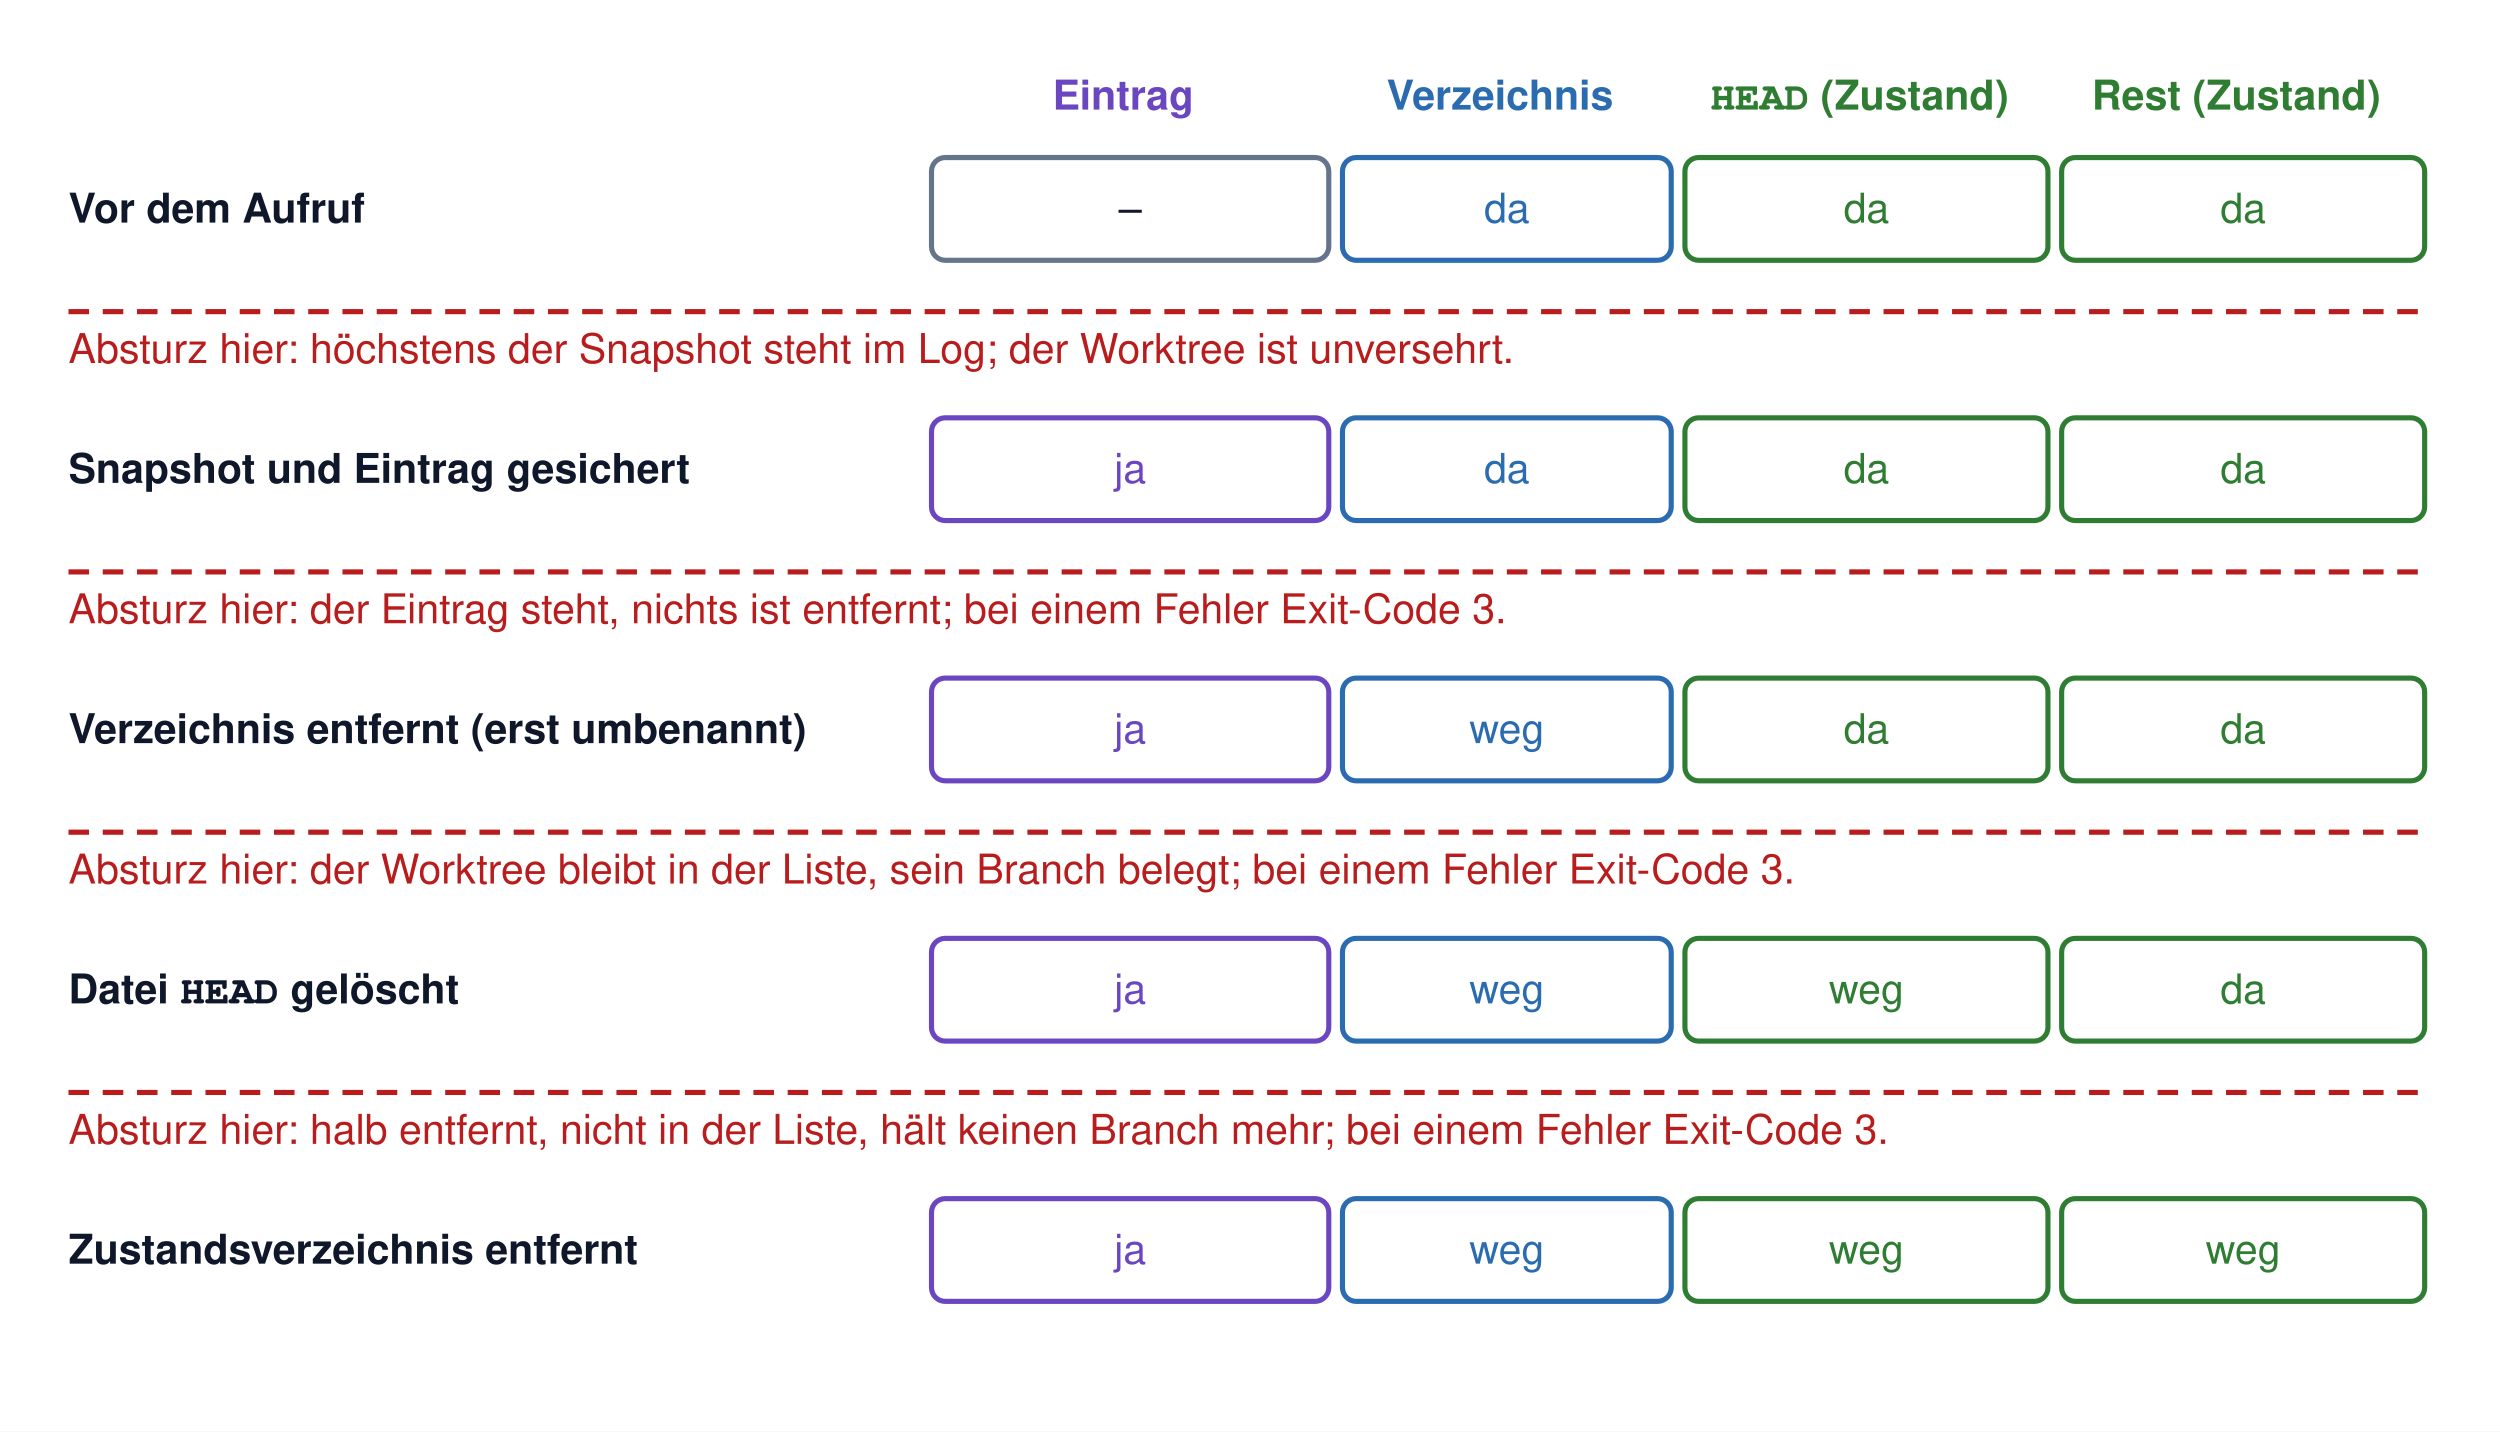
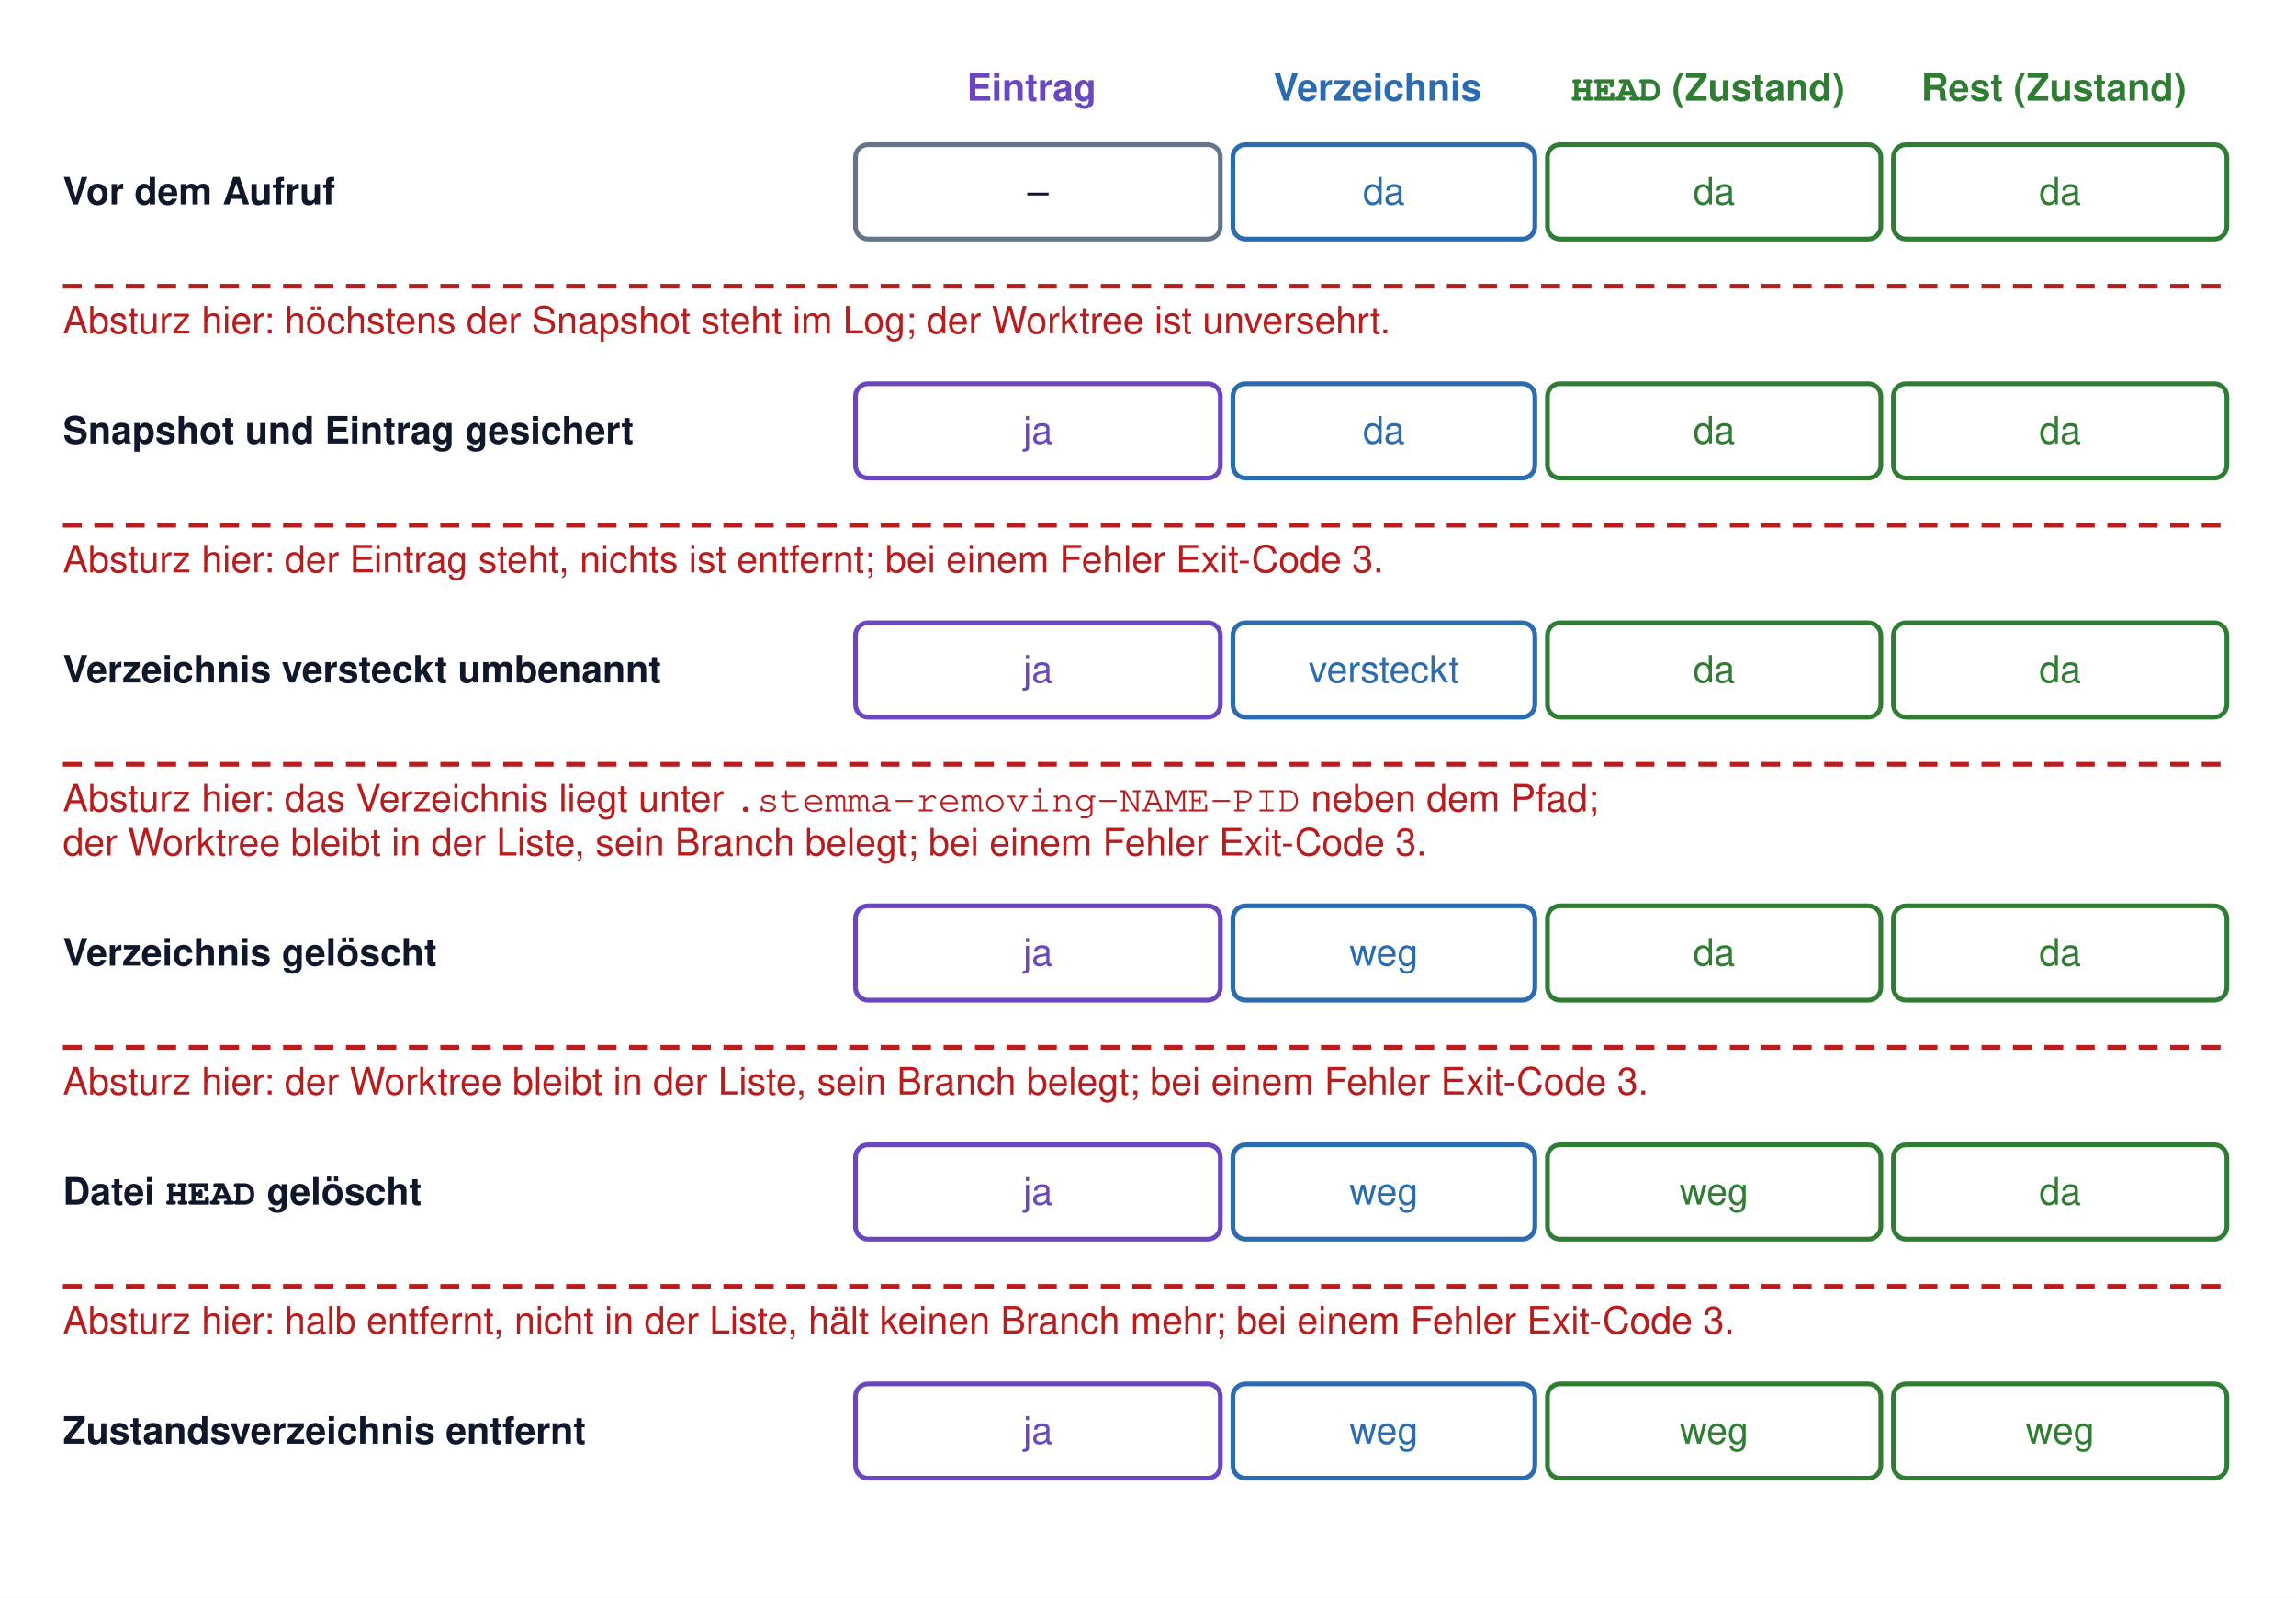
- <svg xmlns="http://www.w3.org/2000/svg" viewBox="0 0 730 418" font-family="Helvetica, Arial, sans-serif">
+ <svg xmlns="http://www.w3.org/2000/svg" viewBox="0 0 730 508" font-family="Helvetica, Arial, sans-serif">
  <defs>
    <marker id="arrow-slate" viewBox="0 0 10 10" refX="9" refY="5" markerWidth="7" markerHeight="7" orient="auto">
      <path d="M0,0 L10,5 L0,10 z" fill="#64748B" />
    </marker>
    <marker id="arrow-green" viewBox="0 0 10 10" refX="9" refY="5" markerWidth="7" markerHeight="7" orient="auto">
      <path d="M0,0 L10,5 L0,10 z" fill="#2F7D32" />
    </marker>
    <marker id="arrow-blue" viewBox="0 0 10 10" refX="9" refY="5" markerWidth="7" markerHeight="7" orient="auto">
      <path d="M0,0 L10,5 L0,10 z" fill="#2B6CB0" />
    </marker>
    <marker id="arrow-orange" viewBox="0 0 10 10" refX="9" refY="5" markerWidth="7" markerHeight="7" orient="auto">
      <path d="M0,0 L10,5 L0,10 z" fill="#B45309" />
    </marker>
    <marker id="arrow-purple" viewBox="0 0 10 10" refX="9" refY="5" markerWidth="7" markerHeight="7" orient="auto">
      <path d="M0,0 L10,5 L0,10 z" fill="#6B46C1" />
    </marker>
  </defs>
-   <rect x="0" y="0" width="730" height="418" fill="#FFFFFF" />
+   <rect x="0" y="0" width="730" height="508" fill="#FFFFFF" />
  <text x="328.0" y="32" font-size="12" font-weight="bold" text-anchor="middle" fill="#6B46C1">Eintrag</text>
  <text x="438.0" y="32" font-size="12" font-weight="bold" text-anchor="middle" fill="#2B6CB0">Verzeichnis</text>
  <text x="543.0" y="32" font-size="12" font-weight="bold" text-anchor="middle" fill="#2F7D32">
    <tspan font-family="Courier, monospace">HEAD</tspan> (Zustand)</text>
  <text x="653.0" y="32" font-size="12" font-weight="bold" text-anchor="middle" fill="#2F7D32">Rest (Zustand)</text>
  <text x="20" y="65.0" font-size="12" font-weight="bold" fill="#0F172A">Vor dem Aufruf</text>
  <rect x="272" y="46" width="116" height="30" rx="4" stroke="#64748B" stroke-width="1.5" fill="#FFFFFF" />
  <text x="330.0" y="65.0" font-size="12" text-anchor="middle" fill="#0F172A">–</text>
  <rect x="392" y="46" width="96" height="30" rx="4" stroke="#2B6CB0" stroke-width="1.5" fill="#FFFFFF" />
  <text x="440.0" y="65.0" font-size="12" text-anchor="middle" fill="#2B6CB0">da</text>
  <rect x="492" y="46" width="106" height="30" rx="4" stroke="#2F7D32" stroke-width="1.5" fill="#FFFFFF" />
  <text x="545.0" y="65.0" font-size="12" text-anchor="middle" fill="#2F7D32">da</text>
  <rect x="602" y="46" width="106" height="30" rx="4" stroke="#2F7D32" stroke-width="1.5" fill="#FFFFFF" />
  <text x="655.0" y="65.0" font-size="12" text-anchor="middle" fill="#2F7D32">da</text>
  <line x1="20" y1="91.0" x2="710" y2="91.0" stroke="#B91C1C" stroke-width="1.5" stroke-dasharray="6 4" />
  <text x="20" y="106.0" font-size="12" fill="#B91C1C">Absturz hier: höchstens der Snapshot steht im Log; der Worktree ist unversehrt.</text>
  <text x="20" y="141.0" font-size="12" font-weight="bold" fill="#0F172A">Snapshot und Eintrag gesichert</text>
  <rect x="272" y="122" width="116" height="30" rx="4" stroke="#6B46C1" stroke-width="1.5" fill="#FFFFFF" />
  <text x="330.0" y="141.0" font-size="12" text-anchor="middle" fill="#6B46C1">ja</text>
  <rect x="392" y="122" width="96" height="30" rx="4" stroke="#2B6CB0" stroke-width="1.5" fill="#FFFFFF" />
  <text x="440.0" y="141.0" font-size="12" text-anchor="middle" fill="#2B6CB0">da</text>
  <rect x="492" y="122" width="106" height="30" rx="4" stroke="#2F7D32" stroke-width="1.5" fill="#FFFFFF" />
  <text x="545.0" y="141.0" font-size="12" text-anchor="middle" fill="#2F7D32">da</text>
  <rect x="602" y="122" width="106" height="30" rx="4" stroke="#2F7D32" stroke-width="1.5" fill="#FFFFFF" />
  <text x="655.0" y="141.0" font-size="12" text-anchor="middle" fill="#2F7D32">da</text>
  <line x1="20" y1="167.0" x2="710" y2="167.0" stroke="#B91C1C" stroke-width="1.5" stroke-dasharray="6 4" />
  <text x="20" y="182.0" font-size="12" fill="#B91C1C">Absturz hier: der Eintrag steht, nichts ist entfernt; bei einem Fehler Exit-Code 3.</text>
-   <text x="20" y="217.0" font-size="12" font-weight="bold" fill="#0F172A">Verzeichnis entfernt (erst umbenannt)</text>
+   <text x="20" y="217.0" font-size="12" font-weight="bold" fill="#0F172A">Verzeichnis versteckt umbenannt</text>
  <rect x="272" y="198" width="116" height="30" rx="4" stroke="#6B46C1" stroke-width="1.5" fill="#FFFFFF" />
  <text x="330.0" y="217.0" font-size="12" text-anchor="middle" fill="#6B46C1">ja</text>
  <rect x="392" y="198" width="96" height="30" rx="4" stroke="#2B6CB0" stroke-width="1.5" fill="#FFFFFF" />
-   <text x="440.0" y="217.0" font-size="12" text-anchor="middle" fill="#2B6CB0">weg</text>
+   <text x="440.0" y="217.0" font-size="12" text-anchor="middle" fill="#2B6CB0">versteckt</text>
  <rect x="492" y="198" width="106" height="30" rx="4" stroke="#2F7D32" stroke-width="1.5" fill="#FFFFFF" />
  <text x="545.0" y="217.0" font-size="12" text-anchor="middle" fill="#2F7D32">da</text>
  <rect x="602" y="198" width="106" height="30" rx="4" stroke="#2F7D32" stroke-width="1.5" fill="#FFFFFF" />
  <text x="655.0" y="217.0" font-size="12" text-anchor="middle" fill="#2F7D32">da</text>
  <line x1="20" y1="243.0" x2="710" y2="243.0" stroke="#B91C1C" stroke-width="1.5" stroke-dasharray="6 4" />
-   <text x="20" y="258.0" font-size="12" fill="#B91C1C">Absturz hier: der Worktree bleibt in der Liste, sein Branch belegt; bei einem Fehler Exit-Code 3.</text>
-   <text x="20" y="293.0" font-size="12" font-weight="bold" fill="#0F172A">Datei <tspan font-family="Courier, monospace">HEAD</tspan> gelöscht</text>
-   <rect x="272" y="274" width="116" height="30" rx="4" stroke="#6B46C1" stroke-width="1.5" fill="#FFFFFF" />
-   <text x="330.0" y="293.0" font-size="12" text-anchor="middle" fill="#6B46C1">ja</text>
-   <rect x="392" y="274" width="96" height="30" rx="4" stroke="#2B6CB0" stroke-width="1.5" fill="#FFFFFF" />
-   <text x="440.0" y="293.0" font-size="12" text-anchor="middle" fill="#2B6CB0">weg</text>
-   <rect x="492" y="274" width="106" height="30" rx="4" stroke="#2F7D32" stroke-width="1.5" fill="#FFFFFF" />
-   <text x="545.0" y="293.0" font-size="12" text-anchor="middle" fill="#2F7D32">weg</text>
-   <rect x="602" y="274" width="106" height="30" rx="4" stroke="#2F7D32" stroke-width="1.5" fill="#FFFFFF" />
-   <text x="655.0" y="293.0" font-size="12" text-anchor="middle" fill="#2F7D32">da</text>
-   <line x1="20" y1="319.0" x2="710" y2="319.0" stroke="#B91C1C" stroke-width="1.5" stroke-dasharray="6 4" />
-   <text x="20" y="334.0" font-size="12" fill="#B91C1C">Absturz hier: halb entfernt, nicht in der Liste, hält keinen Branch mehr; bei einem Fehler Exit-Code 3.</text>
-   <text x="20" y="369.0" font-size="12" font-weight="bold" fill="#0F172A">Zustandsverzeichnis entfernt</text>
-   <rect x="272" y="350" width="116" height="30" rx="4" stroke="#6B46C1" stroke-width="1.5" fill="#FFFFFF" />
-   <text x="330.0" y="369.0" font-size="12" text-anchor="middle" fill="#6B46C1">ja</text>
-   <rect x="392" y="350" width="96" height="30" rx="4" stroke="#2B6CB0" stroke-width="1.5" fill="#FFFFFF" />
-   <text x="440.0" y="369.0" font-size="12" text-anchor="middle" fill="#2B6CB0">weg</text>
-   <rect x="492" y="350" width="106" height="30" rx="4" stroke="#2F7D32" stroke-width="1.5" fill="#FFFFFF" />
-   <text x="545.0" y="369.0" font-size="12" text-anchor="middle" fill="#2F7D32">weg</text>
-   <rect x="602" y="350" width="106" height="30" rx="4" stroke="#2F7D32" stroke-width="1.5" fill="#FFFFFF" />
-   <text x="655.0" y="369.0" font-size="12" text-anchor="middle" fill="#2F7D32">weg</text>
+   <text x="20" y="258.0" font-size="12" fill="#B91C1C">Absturz hier: das Verzeichnis liegt unter <tspan font-family="Courier, monospace">.stemma-removing-NAME-PID</tspan> neben dem Pfad;</text>
+   <text x="20" y="272.0" font-size="12" fill="#B91C1C">der Worktree bleibt in der Liste, sein Branch belegt; bei einem Fehler Exit-Code 3.</text>
+   <text x="20" y="307.0" font-size="12" font-weight="bold" fill="#0F172A">Verzeichnis gelöscht</text>
+   <rect x="272" y="288" width="116" height="30" rx="4" stroke="#6B46C1" stroke-width="1.5" fill="#FFFFFF" />
+   <text x="330.0" y="307.0" font-size="12" text-anchor="middle" fill="#6B46C1">ja</text>
+   <rect x="392" y="288" width="96" height="30" rx="4" stroke="#2B6CB0" stroke-width="1.5" fill="#FFFFFF" />
+   <text x="440.0" y="307.0" font-size="12" text-anchor="middle" fill="#2B6CB0">weg</text>
+   <rect x="492" y="288" width="106" height="30" rx="4" stroke="#2F7D32" stroke-width="1.5" fill="#FFFFFF" />
+   <text x="545.0" y="307.0" font-size="12" text-anchor="middle" fill="#2F7D32">da</text>
+   <rect x="602" y="288" width="106" height="30" rx="4" stroke="#2F7D32" stroke-width="1.5" fill="#FFFFFF" />
+   <text x="655.0" y="307.0" font-size="12" text-anchor="middle" fill="#2F7D32">da</text>
+   <line x1="20" y1="333.0" x2="710" y2="333.0" stroke="#B91C1C" stroke-width="1.5" stroke-dasharray="6 4" />
+   <text x="20" y="348.0" font-size="12" fill="#B91C1C">Absturz hier: der Worktree bleibt in der Liste, sein Branch belegt; bei einem Fehler Exit-Code 3.</text>
+   <text x="20" y="383.0" font-size="12" font-weight="bold" fill="#0F172A">Datei <tspan font-family="Courier, monospace">HEAD</tspan> gelöscht</text>
+   <rect x="272" y="364" width="116" height="30" rx="4" stroke="#6B46C1" stroke-width="1.5" fill="#FFFFFF" />
+   <text x="330.0" y="383.0" font-size="12" text-anchor="middle" fill="#6B46C1">ja</text>
+   <rect x="392" y="364" width="96" height="30" rx="4" stroke="#2B6CB0" stroke-width="1.5" fill="#FFFFFF" />
+   <text x="440.0" y="383.0" font-size="12" text-anchor="middle" fill="#2B6CB0">weg</text>
+   <rect x="492" y="364" width="106" height="30" rx="4" stroke="#2F7D32" stroke-width="1.5" fill="#FFFFFF" />
+   <text x="545.0" y="383.0" font-size="12" text-anchor="middle" fill="#2F7D32">weg</text>
+   <rect x="602" y="364" width="106" height="30" rx="4" stroke="#2F7D32" stroke-width="1.5" fill="#FFFFFF" />
+   <text x="655.0" y="383.0" font-size="12" text-anchor="middle" fill="#2F7D32">da</text>
+   <line x1="20" y1="409.0" x2="710" y2="409.0" stroke="#B91C1C" stroke-width="1.5" stroke-dasharray="6 4" />
+   <text x="20" y="424.0" font-size="12" fill="#B91C1C">Absturz hier: halb entfernt, nicht in der Liste, hält keinen Branch mehr; bei einem Fehler Exit-Code 3.</text>
+   <text x="20" y="459.0" font-size="12" font-weight="bold" fill="#0F172A">Zustandsverzeichnis entfernt</text>
+   <rect x="272" y="440" width="116" height="30" rx="4" stroke="#6B46C1" stroke-width="1.5" fill="#FFFFFF" />
+   <text x="330.0" y="459.0" font-size="12" text-anchor="middle" fill="#6B46C1">ja</text>
+   <rect x="392" y="440" width="96" height="30" rx="4" stroke="#2B6CB0" stroke-width="1.5" fill="#FFFFFF" />
+   <text x="440.0" y="459.0" font-size="12" text-anchor="middle" fill="#2B6CB0">weg</text>
+   <rect x="492" y="440" width="106" height="30" rx="4" stroke="#2F7D32" stroke-width="1.5" fill="#FFFFFF" />
+   <text x="545.0" y="459.0" font-size="12" text-anchor="middle" fill="#2F7D32">weg</text>
+   <rect x="602" y="440" width="106" height="30" rx="4" stroke="#2F7D32" stroke-width="1.5" fill="#FFFFFF" />
+   <text x="655.0" y="459.0" font-size="12" text-anchor="middle" fill="#2F7D32">weg</text>
</svg>
